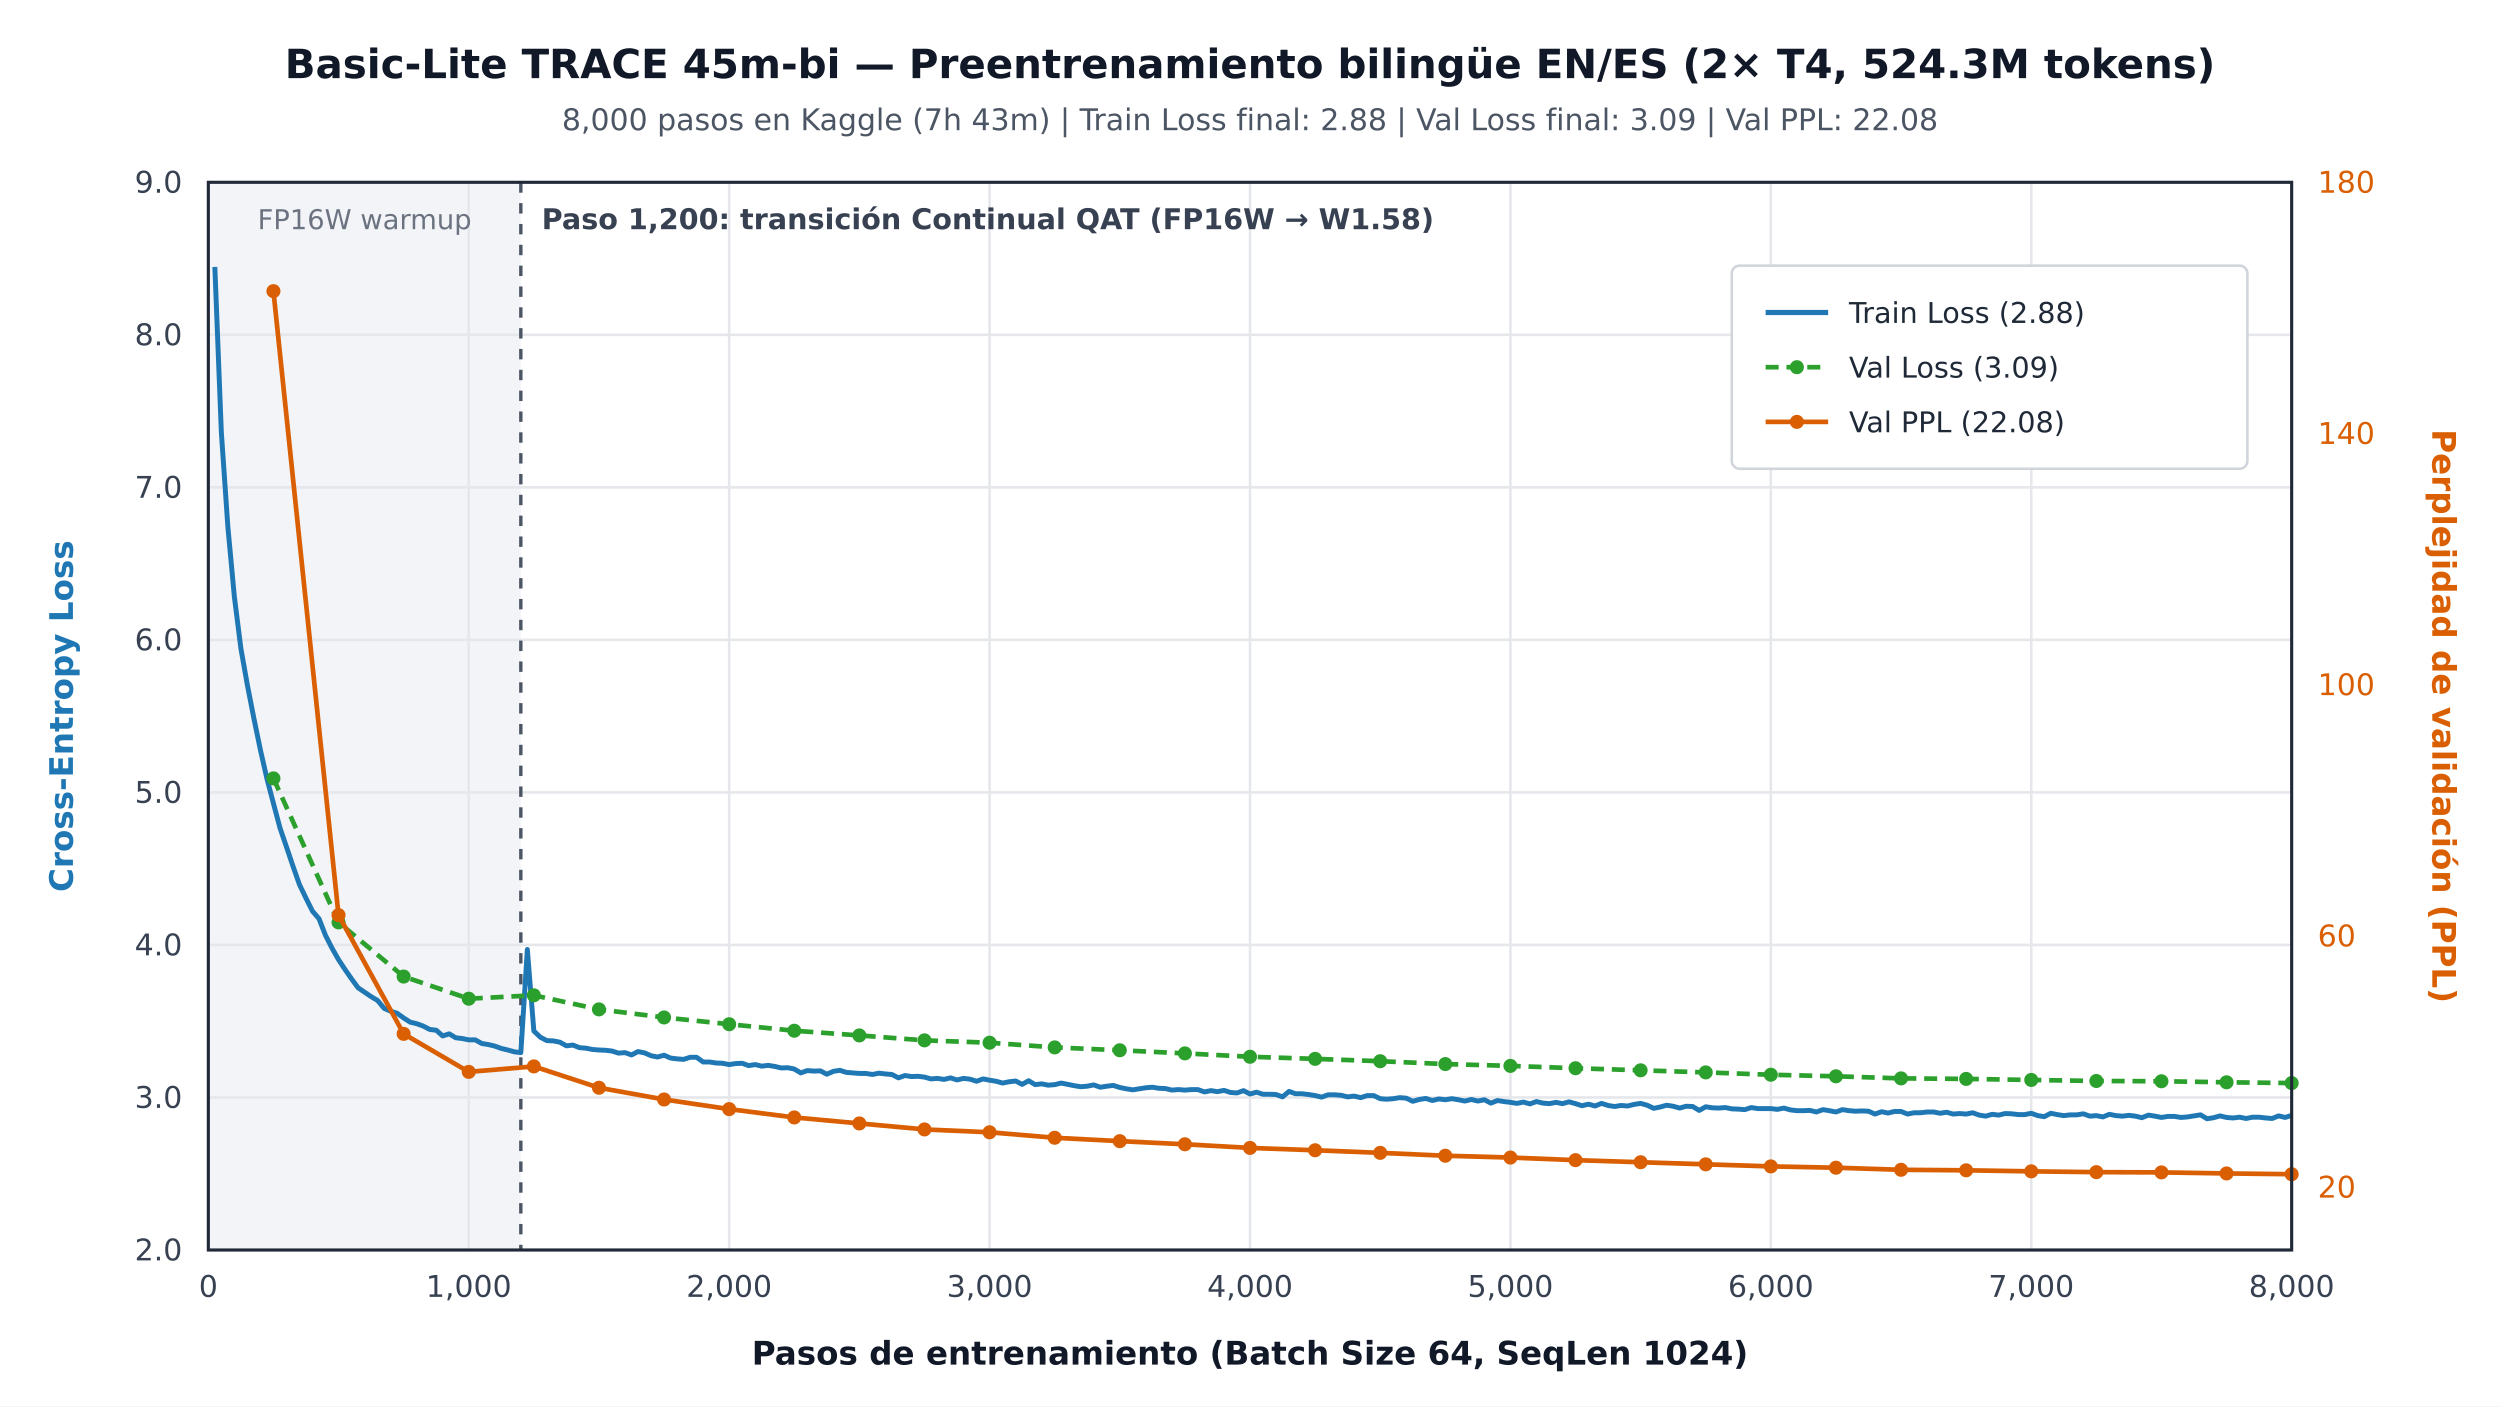
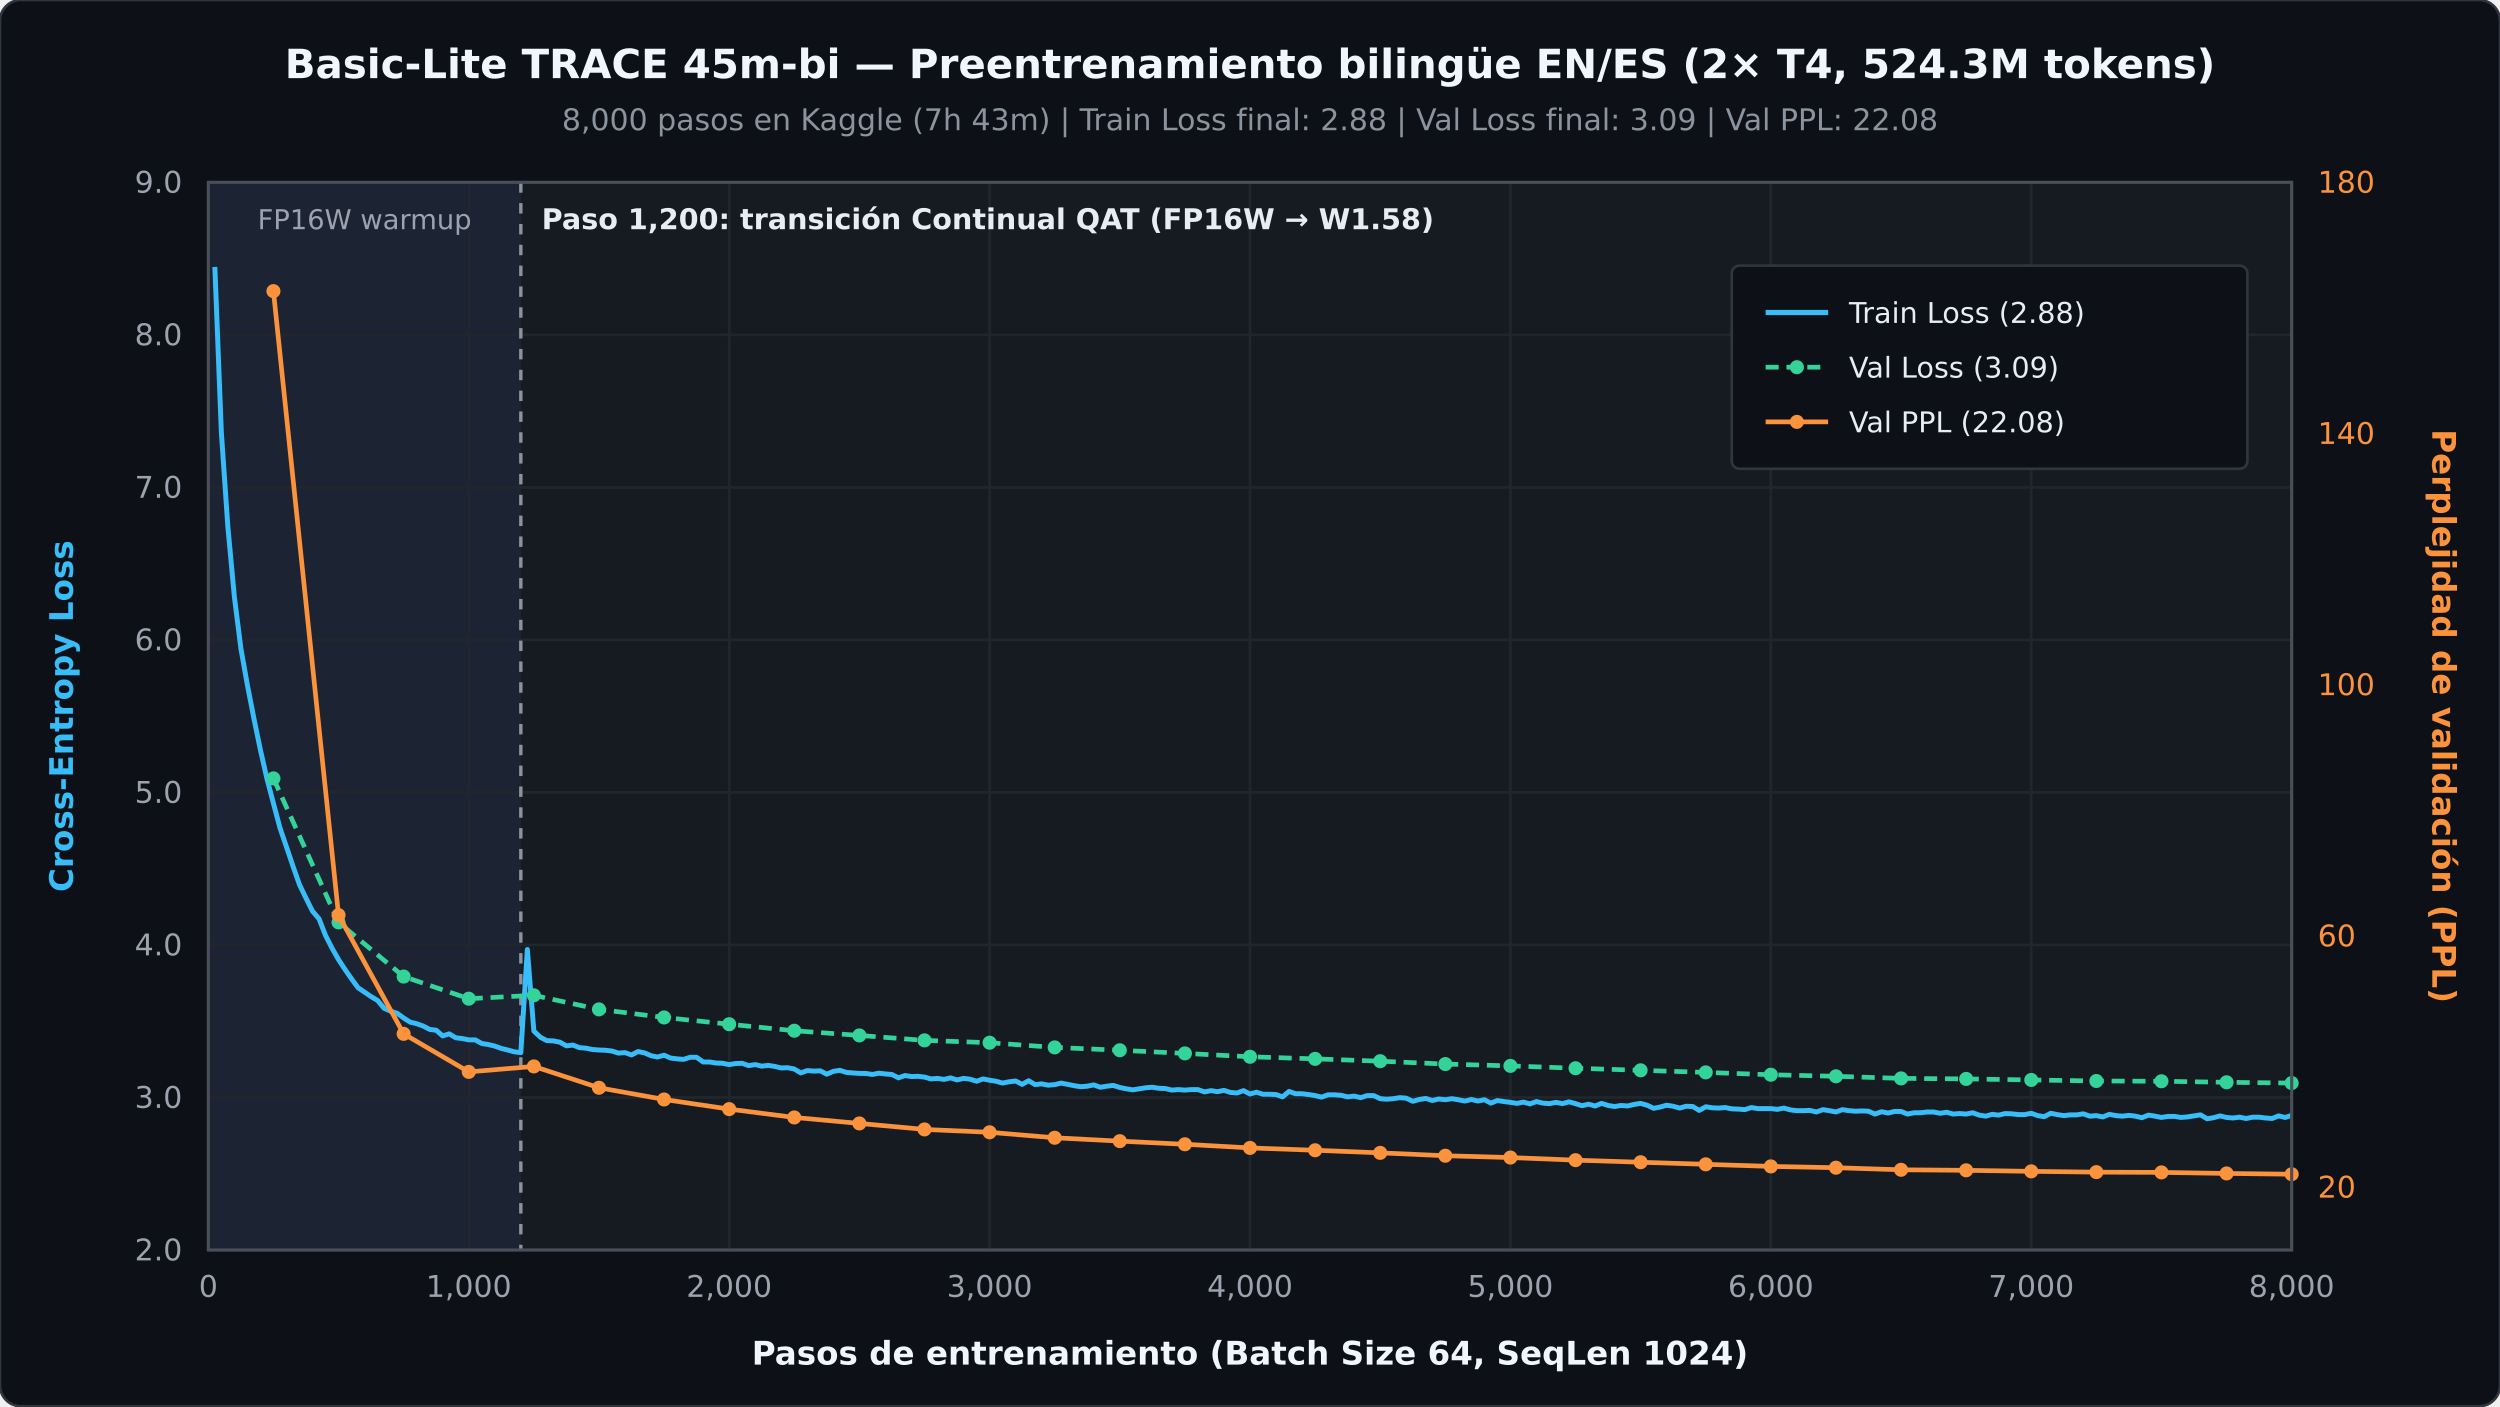
- <svg xmlns="http://www.w3.org/2000/svg" viewBox="0 0 960 540" width="100%" height="100%" style="background:#ffffff; font-family:'DejaVu Sans',Arial,Helvetica,sans-serif;">
-   <rect x="0" y="0" width="960" height="540" fill="#ffffff" />
-   <rect x="80" y="70" width="800" height="410" fill="#ffffff" />
-   <rect x="80" y="70" width="120.0" height="410" fill="#f2f4f8" />
-   <line x1="80" y1="480.0" x2="880" y2="480.0" stroke="#e5e7eb" stroke-width="1" />
-   <text x="70" y="484.0" fill="#374151" font-size="11.5" text-anchor="end">2.0</text>
-   <line x1="80" y1="421.429" x2="880" y2="421.429" stroke="#e5e7eb" stroke-width="1" />
-   <text x="70" y="425.429" fill="#374151" font-size="11.5" text-anchor="end">3.0</text>
-   <line x1="80" y1="362.857" x2="880" y2="362.857" stroke="#e5e7eb" stroke-width="1" />
-   <text x="70" y="366.857" fill="#374151" font-size="11.5" text-anchor="end">4.0</text>
-   <line x1="80" y1="304.286" x2="880" y2="304.286" stroke="#e5e7eb" stroke-width="1" />
-   <text x="70" y="308.286" fill="#374151" font-size="11.5" text-anchor="end">5.0</text>
-   <line x1="80" y1="245.714" x2="880" y2="245.714" stroke="#e5e7eb" stroke-width="1" />
-   <text x="70" y="249.714" fill="#374151" font-size="11.5" text-anchor="end">6.0</text>
-   <line x1="80" y1="187.143" x2="880" y2="187.143" stroke="#e5e7eb" stroke-width="1" />
-   <text x="70" y="191.143" fill="#374151" font-size="11.5" text-anchor="end">7.0</text>
-   <line x1="80" y1="128.571" x2="880" y2="128.571" stroke="#e5e7eb" stroke-width="1" />
-   <text x="70" y="132.571" fill="#374151" font-size="11.5" text-anchor="end">8.0</text>
-   <line x1="80" y1="70.0" x2="880" y2="70.0" stroke="#e5e7eb" stroke-width="1" />
-   <text x="70" y="74.0" fill="#374151" font-size="11.5" text-anchor="end">9.0</text>
-   <line x1="180.0" y1="70" x2="180.0" y2="480" stroke="#e5e7eb" stroke-width="1" />
-   <text x="80.0" y="498" fill="#374151" font-size="11.5" text-anchor="middle">0</text>
-   <text x="180.0" y="498" fill="#374151" font-size="11.5" text-anchor="middle">1,000</text>
-   <line x1="280.0" y1="70" x2="280.0" y2="480" stroke="#e5e7eb" stroke-width="1" />
-   <text x="280.0" y="498" fill="#374151" font-size="11.5" text-anchor="middle">2,000</text>
-   <line x1="380.0" y1="70" x2="380.0" y2="480" stroke="#e5e7eb" stroke-width="1" />
-   <text x="380.0" y="498" fill="#374151" font-size="11.5" text-anchor="middle">3,000</text>
-   <line x1="480.0" y1="70" x2="480.0" y2="480" stroke="#e5e7eb" stroke-width="1" />
-   <text x="480.0" y="498" fill="#374151" font-size="11.5" text-anchor="middle">4,000</text>
-   <line x1="580.0" y1="70" x2="580.0" y2="480" stroke="#e5e7eb" stroke-width="1" />
-   <text x="580.0" y="498" fill="#374151" font-size="11.5" text-anchor="middle">5,000</text>
-   <line x1="680.0" y1="70" x2="680.0" y2="480" stroke="#e5e7eb" stroke-width="1" />
-   <text x="680.0" y="498" fill="#374151" font-size="11.5" text-anchor="middle">6,000</text>
-   <line x1="780.0" y1="70" x2="780.0" y2="480" stroke="#e5e7eb" stroke-width="1" />
-   <text x="780.0" y="498" fill="#374151" font-size="11.5" text-anchor="middle">7,000</text>
-   <text x="880.0" y="498" fill="#374151" font-size="11.5" text-anchor="middle">8,000</text>
-   <text x="890" y="459.882" fill="#d95f02" font-size="11.5" text-anchor="start">20</text>
-   <text x="890" y="363.412" fill="#d95f02" font-size="11.5" text-anchor="start">60</text>
-   <text x="890" y="266.941" fill="#d95f02" font-size="11.5" text-anchor="start">100</text>
-   <text x="890" y="170.471" fill="#d95f02" font-size="11.5" text-anchor="start">140</text>
-   <text x="890" y="74.0" fill="#d95f02" font-size="11.5" text-anchor="start">180</text>
-   <line x1="200.0" y1="70" x2="200.0" y2="480" stroke="#4b5563" stroke-width="1.3" stroke-dasharray="4,4" />
-   <text x="140.0" y="88" fill="#6b7280" font-size="10.5" text-anchor="middle">FP16W warmup</text>
-   <text x="208.0" y="88" fill="#374151" font-size="11" font-weight="bold">Paso 1,200: transición Continual QAT (FP16W → W1.58)</text>
-   <polyline points="82.5,102.5 85.0,166.1 87.5,202.3 90.0,229.2 92.5,249.0 95.0,263.1 97.5,275.9 100.0,288.0 102.5,299.0 105.0,308.5 107.5,317.9 110.0,325.2 112.5,332.6 115.0,339.7 117.5,344.9 120.0,349.9 122.5,352.8 125.0,359.2 127.5,364.1 130.0,368.5 132.5,372.3 135.0,375.9 137.5,379.3 140.0,381.0 142.5,382.7 145.0,384.2 147.5,387.2 150.0,388.3 152.5,389.1 155.0,390.9 157.5,392.5 160.0,393.1 162.5,394.0 165.0,395.3 167.5,395.6 170.0,397.8 172.5,397.0 175.0,398.5 177.5,398.8 180.0,399.3 182.5,399.3 185.0,400.7 187.5,401.1 190.0,401.7 192.5,402.6 195.0,403.2 197.5,403.9 200.0,404.2 202.5,364.6 205.0,395.9 207.5,398.3 210.0,399.6 212.5,399.7 215.0,400.2 217.5,401.6 220.0,401.3 222.5,402.3 225.0,402.5 227.5,403.0 230.0,403.2 232.5,403.3 235.0,403.6 237.5,404.4 240.0,404.2 242.5,405.1 245.0,403.8 247.5,404.3 250.0,405.4 252.5,405.9 255.0,405.2 257.5,406.3 260.0,406.6 262.5,406.8 265.0,406.0 267.5,406.0 270.0,407.8 272.5,407.8 275.0,408.2 277.5,408.3 280.0,408.8 282.5,408.4 285.0,408.3 287.5,409.2 290.0,408.8 292.5,409.4 295.0,409.1 297.5,409.5 300.0,410.1 302.5,410.0 305.0,410.5 307.5,412.0 310.0,411.1 312.5,411.3 315.0,411.2 317.5,412.5 320.0,411.4 322.5,411.0 325.0,411.8 327.5,412.0 330.0,412.2 332.5,412.2 335.0,412.6 337.5,412.1 340.0,412.4 342.5,412.6 345.0,413.9 347.5,413.0 350.0,413.4 352.5,413.3 355.0,413.6 357.5,414.3 360.0,414.1 362.5,414.5 365.0,413.9 367.5,414.7 370.0,414.1 372.5,414.4 375.0,415.2 377.5,414.3 380.0,414.8 382.5,415.2 385.0,415.9 387.5,415.4 390.0,415.1 392.5,416.4 395.0,415.0 397.5,416.5 400.0,416.2 402.5,416.7 405.0,416.5 407.5,415.9 410.0,416.4 412.5,416.9 415.0,417.3 417.5,417.1 420.0,416.6 422.5,417.5 425.0,417.1 427.5,416.8 430.0,417.6 432.5,418.1 435.0,418.5 437.5,418.1 440.0,417.7 442.5,417.5 445.0,417.9 447.5,418.0 450.0,418.6 452.5,418.4 455.0,418.6 457.5,418.4 460.0,418.4 462.5,419.3 465.0,418.8 467.5,419.2 470.0,418.7 472.5,419.5 475.0,419.7 477.5,418.8 480.0,420.1 482.5,419.4 485.0,420.2 487.5,420.2 490.0,420.3 492.5,421.2 495.0,419.1 497.5,420.0 500.0,420.0 502.5,420.3 505.0,420.7 507.5,421.3 510.0,420.4 512.5,420.4 515.0,420.6 517.5,421.2 520.0,420.9 522.5,421.5 525.0,420.7 527.5,420.7 530.0,421.9 532.5,422.1 535.0,421.9 537.5,421.5 540.0,421.7 542.5,422.9 545.0,422.2 547.5,421.8 550.0,422.6 552.5,422.0 555.0,422.3 557.5,421.9 560.0,422.3 562.5,422.8 565.0,422.2 567.5,422.8 570.0,422.3 572.5,423.6 575.0,422.6 577.5,423.0 580.0,423.3 582.5,423.7 585.0,423.2 587.5,423.9 590.0,423.0 592.5,423.6 595.0,423.8 597.5,423.3 600.0,423.8 602.5,423.1 605.0,423.8 607.5,424.6 610.0,424.0 612.5,424.7 615.0,423.7 617.5,424.5 620.0,424.9 622.5,424.5 625.0,424.7 627.5,424.1 630.0,423.7 632.5,424.4 635.0,425.6 637.5,425.1 640.0,424.4 642.5,424.8 645.0,425.5 647.5,424.8 650.0,424.9 652.5,426.4 655.0,425.0 657.5,425.4 660.0,425.5 662.5,425.3 665.0,425.8 667.5,425.9 670.0,426.1 672.5,425.3 675.0,425.7 677.5,425.7 680.0,425.7 682.5,426.0 685.0,425.5 687.5,426.2 690.0,426.5 692.5,426.5 695.0,426.4 697.5,427.0 700.0,426.1 702.5,426.5 705.0,427.0 707.5,426.1 710.0,426.5 712.5,426.7 715.0,426.6 717.5,426.7 720.0,427.8 722.5,426.9 725.0,427.4 727.5,426.8 730.0,426.8 732.5,427.8 735.0,427.3 737.5,427.3 740.0,427.0 742.5,427.0 745.0,427.5 747.5,427.1 750.0,427.8 752.5,427.6 755.0,427.8 757.5,427.3 760.0,428.2 762.5,428.6 765.0,427.9 767.5,428.2 770.0,427.6 772.5,427.7 775.0,428.0 777.5,428.0 780.0,427.5 782.5,428.4 785.0,428.8 787.5,427.5 790.0,428.0 792.5,428.4 795.0,428.1 797.5,428.1 800.0,427.7 802.5,428.6 805.0,428.4 807.5,428.9 810.0,427.9 812.5,428.4 815.0,428.6 817.5,428.3 820.0,428.6 822.5,429.2 825.0,428.2 827.5,428.6 830.0,429.1 832.5,428.7 835.0,428.7 837.5,429.1 840.0,428.9 842.5,428.5 845.0,428.1 847.5,429.6 850.0,429.2 852.5,428.5 855.0,429.1 857.5,429.3 860.0,429.0 862.5,429.5 865.0,429.0 867.5,429.0 870.0,429.3 872.5,429.5 875.0,428.5 877.5,429.1 880.0,428.3" fill="none" stroke="#1f77b4" stroke-width="1.9" stroke-linejoin="round" />
-   <polyline points="105.0,298.9 130.0,354.2 155.0,375.0 180.0,383.5 205.0,382.2 230.0,387.6 255.0,390.7 280.0,393.3 305.0,395.8 330.0,397.6 355.0,399.5 380.0,400.4 405.0,402.2 430.0,403.3 455.0,404.5 480.0,405.8 505.0,406.6 530.0,407.5 555.0,408.6 580.0,409.3 605.0,410.2 630.0,411.0 655.0,411.8 680.0,412.7 705.0,413.3 730.0,414.1 755.0,414.3 780.0,414.7 805.0,415.1 830.0,415.2 855.0,415.6 880.0,415.9" fill="none" stroke="#2ca02c" stroke-width="1.8" stroke-dasharray="5,3" stroke-linejoin="round" />
-   <g fill="#2ca02c">
+ <svg xmlns="http://www.w3.org/2000/svg" viewBox="0 0 960 540" width="100%" height="100%" style="background:#0d1117; font-family:'DejaVu Sans',Arial,Helvetica,sans-serif;">
+   <rect x="0" y="0" width="960" height="540" rx="8" fill="#0d1117" stroke="#30363d" stroke-width="1" />
+   <rect x="80" y="70" width="800" height="410" fill="#161b22" />
+   <rect x="80" y="70" width="120.0" height="410" fill="#1c2433" />
+   <line x1="80" y1="480.0" x2="880" y2="480.0" stroke="#21262d" stroke-width="1" />
+   <text x="70" y="484.0" fill="#9ca3af" font-size="11.5" text-anchor="end">2.0</text>
+   <line x1="80" y1="421.429" x2="880" y2="421.429" stroke="#21262d" stroke-width="1" />
+   <text x="70" y="425.429" fill="#9ca3af" font-size="11.5" text-anchor="end">3.0</text>
+   <line x1="80" y1="362.857" x2="880" y2="362.857" stroke="#21262d" stroke-width="1" />
+   <text x="70" y="366.857" fill="#9ca3af" font-size="11.5" text-anchor="end">4.0</text>
+   <line x1="80" y1="304.286" x2="880" y2="304.286" stroke="#21262d" stroke-width="1" />
+   <text x="70" y="308.286" fill="#9ca3af" font-size="11.5" text-anchor="end">5.0</text>
+   <line x1="80" y1="245.714" x2="880" y2="245.714" stroke="#21262d" stroke-width="1" />
+   <text x="70" y="249.714" fill="#9ca3af" font-size="11.5" text-anchor="end">6.0</text>
+   <line x1="80" y1="187.143" x2="880" y2="187.143" stroke="#21262d" stroke-width="1" />
+   <text x="70" y="191.143" fill="#9ca3af" font-size="11.5" text-anchor="end">7.0</text>
+   <line x1="80" y1="128.571" x2="880" y2="128.571" stroke="#21262d" stroke-width="1" />
+   <text x="70" y="132.571" fill="#9ca3af" font-size="11.5" text-anchor="end">8.0</text>
+   <line x1="80" y1="70.0" x2="880" y2="70.0" stroke="#21262d" stroke-width="1" />
+   <text x="70" y="74.0" fill="#9ca3af" font-size="11.5" text-anchor="end">9.0</text>
+   <line x1="180.0" y1="70" x2="180.0" y2="480" stroke="#21262d" stroke-width="1" />
+   <text x="80.0" y="498" fill="#9ca3af" font-size="11.5" text-anchor="middle">0</text>
+   <text x="180.0" y="498" fill="#9ca3af" font-size="11.5" text-anchor="middle">1,000</text>
+   <line x1="280.0" y1="70" x2="280.0" y2="480" stroke="#21262d" stroke-width="1" />
+   <text x="280.0" y="498" fill="#9ca3af" font-size="11.5" text-anchor="middle">2,000</text>
+   <line x1="380.0" y1="70" x2="380.0" y2="480" stroke="#21262d" stroke-width="1" />
+   <text x="380.0" y="498" fill="#9ca3af" font-size="11.5" text-anchor="middle">3,000</text>
+   <line x1="480.0" y1="70" x2="480.0" y2="480" stroke="#21262d" stroke-width="1" />
+   <text x="480.0" y="498" fill="#9ca3af" font-size="11.5" text-anchor="middle">4,000</text>
+   <line x1="580.0" y1="70" x2="580.0" y2="480" stroke="#21262d" stroke-width="1" />
+   <text x="580.0" y="498" fill="#9ca3af" font-size="11.5" text-anchor="middle">5,000</text>
+   <line x1="680.0" y1="70" x2="680.0" y2="480" stroke="#21262d" stroke-width="1" />
+   <text x="680.0" y="498" fill="#9ca3af" font-size="11.5" text-anchor="middle">6,000</text>
+   <line x1="780.0" y1="70" x2="780.0" y2="480" stroke="#21262d" stroke-width="1" />
+   <text x="780.0" y="498" fill="#9ca3af" font-size="11.5" text-anchor="middle">7,000</text>
+   <text x="880.0" y="498" fill="#9ca3af" font-size="11.5" text-anchor="middle">8,000</text>
+   <text x="890" y="459.882" fill="#fb923c" font-size="11.5" text-anchor="start">20</text>
+   <text x="890" y="363.412" fill="#fb923c" font-size="11.5" text-anchor="start">60</text>
+   <text x="890" y="266.941" fill="#fb923c" font-size="11.5" text-anchor="start">100</text>
+   <text x="890" y="170.471" fill="#fb923c" font-size="11.5" text-anchor="start">140</text>
+   <text x="890" y="74.0" fill="#fb923c" font-size="11.5" text-anchor="start">180</text>
+   <line x1="200.0" y1="70" x2="200.0" y2="480" stroke="#8b949e" stroke-width="1.3" stroke-dasharray="4,4" />
+   <text x="140.0" y="88" fill="#9ca3af" font-size="10.5" text-anchor="middle">FP16W warmup</text>
+   <text x="208.0" y="88" fill="#e6edf3" font-size="11" font-weight="bold">Paso 1,200: transición Continual QAT (FP16W → W1.58)</text>
+   <polyline points="82.5,102.5 85.0,166.1 87.5,202.3 90.0,229.2 92.5,249.0 95.0,263.1 97.5,275.9 100.0,288.0 102.5,299.0 105.0,308.5 107.5,317.9 110.0,325.2 112.5,332.6 115.0,339.7 117.5,344.9 120.0,349.9 122.5,352.8 125.0,359.2 127.5,364.1 130.0,368.5 132.5,372.3 135.0,375.9 137.5,379.3 140.0,381.0 142.5,382.7 145.0,384.2 147.5,387.2 150.0,388.3 152.5,389.1 155.0,390.9 157.5,392.5 160.0,393.1 162.5,394.0 165.0,395.3 167.5,395.6 170.0,397.8 172.5,397.0 175.0,398.5 177.5,398.8 180.0,399.3 182.5,399.3 185.0,400.7 187.5,401.1 190.0,401.7 192.5,402.6 195.0,403.2 197.5,403.9 200.0,404.2 202.5,364.6 205.0,395.9 207.5,398.3 210.0,399.6 212.5,399.7 215.0,400.2 217.5,401.6 220.0,401.3 222.5,402.3 225.0,402.5 227.5,403.0 230.0,403.2 232.5,403.3 235.0,403.6 237.5,404.4 240.0,404.2 242.5,405.1 245.0,403.8 247.5,404.3 250.0,405.4 252.5,405.9 255.0,405.2 257.5,406.3 260.0,406.6 262.5,406.8 265.0,406.0 267.5,406.0 270.0,407.8 272.5,407.8 275.0,408.2 277.5,408.3 280.0,408.8 282.5,408.4 285.0,408.3 287.5,409.2 290.0,408.8 292.5,409.4 295.0,409.1 297.5,409.5 300.0,410.1 302.5,410.0 305.0,410.5 307.5,412.0 310.0,411.1 312.5,411.3 315.0,411.2 317.5,412.5 320.0,411.4 322.5,411.0 325.0,411.8 327.5,412.0 330.0,412.2 332.5,412.2 335.0,412.6 337.5,412.1 340.0,412.4 342.5,412.6 345.0,413.9 347.5,413.0 350.0,413.4 352.5,413.3 355.0,413.6 357.5,414.3 360.0,414.1 362.5,414.5 365.0,413.9 367.5,414.7 370.0,414.1 372.5,414.4 375.0,415.2 377.5,414.3 380.0,414.8 382.5,415.2 385.0,415.9 387.5,415.4 390.0,415.1 392.5,416.4 395.0,415.0 397.5,416.5 400.0,416.2 402.5,416.7 405.0,416.5 407.5,415.9 410.0,416.4 412.5,416.9 415.0,417.3 417.5,417.1 420.0,416.6 422.5,417.5 425.0,417.1 427.5,416.8 430.0,417.6 432.5,418.1 435.0,418.5 437.5,418.1 440.0,417.7 442.5,417.5 445.0,417.9 447.5,418.0 450.0,418.6 452.5,418.4 455.0,418.6 457.5,418.4 460.0,418.4 462.5,419.3 465.0,418.8 467.5,419.2 470.0,418.7 472.5,419.5 475.0,419.7 477.5,418.8 480.0,420.1 482.5,419.4 485.0,420.2 487.5,420.2 490.0,420.3 492.5,421.2 495.0,419.1 497.5,420.0 500.0,420.0 502.5,420.3 505.0,420.7 507.5,421.3 510.0,420.4 512.5,420.4 515.0,420.6 517.5,421.2 520.0,420.9 522.5,421.5 525.0,420.7 527.5,420.7 530.0,421.9 532.5,422.1 535.0,421.9 537.5,421.5 540.0,421.7 542.5,422.9 545.0,422.2 547.5,421.8 550.0,422.6 552.5,422.0 555.0,422.3 557.5,421.9 560.0,422.3 562.5,422.8 565.0,422.2 567.5,422.8 570.0,422.3 572.5,423.6 575.0,422.6 577.5,423.0 580.0,423.3 582.5,423.7 585.0,423.2 587.5,423.9 590.0,423.0 592.5,423.6 595.0,423.8 597.5,423.3 600.0,423.8 602.5,423.1 605.0,423.8 607.5,424.6 610.0,424.0 612.5,424.7 615.0,423.7 617.5,424.5 620.0,424.9 622.5,424.5 625.0,424.7 627.5,424.1 630.0,423.7 632.5,424.4 635.0,425.6 637.5,425.1 640.0,424.4 642.5,424.8 645.0,425.5 647.5,424.8 650.0,424.9 652.5,426.4 655.0,425.0 657.5,425.4 660.0,425.5 662.5,425.3 665.0,425.8 667.5,425.9 670.0,426.1 672.5,425.3 675.0,425.7 677.5,425.7 680.0,425.7 682.5,426.0 685.0,425.5 687.5,426.2 690.0,426.5 692.5,426.5 695.0,426.4 697.5,427.0 700.0,426.1 702.5,426.5 705.0,427.0 707.5,426.1 710.0,426.5 712.5,426.7 715.0,426.6 717.5,426.7 720.0,427.8 722.5,426.9 725.0,427.4 727.5,426.8 730.0,426.8 732.5,427.8 735.0,427.3 737.5,427.3 740.0,427.0 742.5,427.0 745.0,427.5 747.5,427.1 750.0,427.8 752.5,427.6 755.0,427.8 757.5,427.3 760.0,428.2 762.5,428.6 765.0,427.9 767.5,428.2 770.0,427.6 772.5,427.7 775.0,428.0 777.5,428.0 780.0,427.5 782.5,428.4 785.0,428.8 787.5,427.5 790.0,428.0 792.5,428.4 795.0,428.1 797.5,428.1 800.0,427.7 802.5,428.6 805.0,428.4 807.5,428.9 810.0,427.9 812.5,428.4 815.0,428.6 817.5,428.3 820.0,428.6 822.5,429.2 825.0,428.2 827.5,428.6 830.0,429.1 832.5,428.7 835.0,428.7 837.5,429.1 840.0,428.9 842.5,428.5 845.0,428.1 847.5,429.6 850.0,429.2 852.5,428.5 855.0,429.1 857.5,429.3 860.0,429.0 862.5,429.5 865.0,429.0 867.5,429.0 870.0,429.3 872.5,429.5 875.0,428.5 877.5,429.1 880.0,428.3" fill="none" stroke="#38bdf8" stroke-width="1.9" stroke-linejoin="round" />
+   <polyline points="105.0,298.9 130.0,354.2 155.0,375.0 180.0,383.5 205.0,382.2 230.0,387.6 255.0,390.7 280.0,393.3 305.0,395.8 330.0,397.6 355.0,399.5 380.0,400.4 405.0,402.2 430.0,403.3 455.0,404.5 480.0,405.8 505.0,406.6 530.0,407.5 555.0,408.6 580.0,409.3 605.0,410.2 630.0,411.0 655.0,411.8 680.0,412.7 705.0,413.3 730.0,414.1 755.0,414.3 780.0,414.7 805.0,415.1 830.0,415.2 855.0,415.6 880.0,415.9" fill="none" stroke="#34d399" stroke-width="1.8" stroke-dasharray="5,3" stroke-linejoin="round" />
+   <g fill="#34d399">
    <circle cx="105.0" cy="298.9" r="2.7" />
    <circle cx="130.0" cy="354.2" r="2.7" />
    <circle cx="155.0" cy="375.0" r="2.7" />
    <circle cx="180.0" cy="383.5" r="2.7" />
    <circle cx="205.0" cy="382.2" r="2.7" />
    <circle cx="230.0" cy="387.6" r="2.7" />
    <circle cx="255.0" cy="390.7" r="2.7" />
    <circle cx="280.0" cy="393.3" r="2.7" />
    <circle cx="305.0" cy="395.8" r="2.7" />
    <circle cx="330.0" cy="397.6" r="2.7" />
    <circle cx="355.0" cy="399.5" r="2.7" />
    <circle cx="380.0" cy="400.4" r="2.7" />
    <circle cx="405.0" cy="402.2" r="2.7" />
    <circle cx="430.0" cy="403.3" r="2.7" />
    <circle cx="455.0" cy="404.5" r="2.7" />
    <circle cx="480.0" cy="405.8" r="2.7" />
    <circle cx="505.0" cy="406.6" r="2.7" />
    <circle cx="530.0" cy="407.5" r="2.7" />
    <circle cx="555.0" cy="408.6" r="2.7" />
    <circle cx="580.0" cy="409.3" r="2.7" />
    <circle cx="605.0" cy="410.2" r="2.7" />
    <circle cx="630.0" cy="411.0" r="2.7" />
    <circle cx="655.0" cy="411.8" r="2.7" />
    <circle cx="680.0" cy="412.7" r="2.7" />
    <circle cx="705.0" cy="413.3" r="2.7" />
    <circle cx="730.0" cy="414.1" r="2.7" />
    <circle cx="755.0" cy="414.3" r="2.7" />
    <circle cx="780.0" cy="414.7" r="2.7" />
    <circle cx="805.0" cy="415.1" r="2.7" />
    <circle cx="830.0" cy="415.2" r="2.7" />
    <circle cx="855.0" cy="415.6" r="2.7" />
    <circle cx="880.0" cy="415.9" r="2.7" />
  </g>
-   <polyline points="105.0,111.8 130.0,351.4 155.0,397.0 180.0,411.6 205.0,409.5 230.0,417.7 255.0,422.2 280.0,425.9 305.0,429.1 330.0,431.4 355.0,433.7 380.0,434.8 405.0,436.9 430.0,438.2 455.0,439.4 480.0,440.8 505.0,441.7 530.0,442.7 555.0,443.8 580.0,444.5 605.0,445.5 630.0,446.3 655.0,447.1 680.0,447.9 705.0,448.4 730.0,449.2 755.0,449.4 780.0,449.8 805.0,450.1 830.0,450.2 855.0,450.6 880.0,450.9" fill="none" stroke="#d95f02" stroke-width="1.8" stroke-linejoin="round" />
-   <g fill="#d95f02">
+   <polyline points="105.0,111.8 130.0,351.4 155.0,397.0 180.0,411.6 205.0,409.5 230.0,417.7 255.0,422.2 280.0,425.9 305.0,429.1 330.0,431.4 355.0,433.7 380.0,434.8 405.0,436.9 430.0,438.2 455.0,439.4 480.0,440.8 505.0,441.7 530.0,442.7 555.0,443.8 580.0,444.5 605.0,445.5 630.0,446.3 655.0,447.1 680.0,447.9 705.0,448.4 730.0,449.2 755.0,449.4 780.0,449.8 805.0,450.1 830.0,450.2 855.0,450.6 880.0,450.9" fill="none" stroke="#fb923c" stroke-width="1.8" stroke-linejoin="round" />
+   <g fill="#fb923c">
    <circle cx="105.0" cy="111.8" r="2.7" />
    <circle cx="130.0" cy="351.4" r="2.7" />
    <circle cx="155.0" cy="397.0" r="2.7" />
    <circle cx="180.0" cy="411.6" r="2.7" />
    <circle cx="205.0" cy="409.5" r="2.7" />
    <circle cx="230.0" cy="417.7" r="2.7" />
    <circle cx="255.0" cy="422.2" r="2.7" />
    <circle cx="280.0" cy="425.9" r="2.7" />
    <circle cx="305.0" cy="429.1" r="2.7" />
    <circle cx="330.0" cy="431.4" r="2.7" />
    <circle cx="355.0" cy="433.7" r="2.7" />
    <circle cx="380.0" cy="434.8" r="2.7" />
    <circle cx="405.0" cy="436.9" r="2.7" />
    <circle cx="430.0" cy="438.2" r="2.7" />
    <circle cx="455.0" cy="439.4" r="2.7" />
    <circle cx="480.0" cy="440.8" r="2.7" />
    <circle cx="505.0" cy="441.7" r="2.7" />
    <circle cx="530.0" cy="442.7" r="2.7" />
    <circle cx="555.0" cy="443.8" r="2.7" />
    <circle cx="580.0" cy="444.5" r="2.7" />
    <circle cx="605.0" cy="445.5" r="2.7" />
    <circle cx="630.0" cy="446.3" r="2.7" />
    <circle cx="655.0" cy="447.1" r="2.7" />
    <circle cx="680.0" cy="447.9" r="2.7" />
    <circle cx="705.0" cy="448.4" r="2.7" />
    <circle cx="730.0" cy="449.2" r="2.7" />
    <circle cx="755.0" cy="449.4" r="2.7" />
    <circle cx="780.0" cy="449.8" r="2.7" />
    <circle cx="805.0" cy="450.1" r="2.7" />
    <circle cx="830.0" cy="450.2" r="2.7" />
    <circle cx="855.0" cy="450.6" r="2.7" />
    <circle cx="880.0" cy="450.9" r="2.7" />
  </g>
-   <rect x="80" y="70" width="800" height="410" fill="none" stroke="#1f2937" stroke-width="1.2" />
-   <text x="480.0" y="524" fill="#111827" font-size="12.5" font-weight="bold" text-anchor="middle">Pasos de entrenamiento (Batch Size 64, SeqLen 1024)</text>
-   <text x="28" y="275.0" fill="#1f77b4" font-size="12.5" font-weight="bold" text-anchor="middle" transform="rotate(-90 28 275.0)">Cross-Entropy Loss</text>
-   <text x="934" y="275.0" fill="#d95f02" font-size="12.5" font-weight="bold" text-anchor="middle" transform="rotate(90 934 275.0)">Perplejidad de validación (PPL)</text>
-   <text x="480.0" y="30" fill="#111827" font-size="15.5" font-weight="bold" text-anchor="middle">Basic-Lite TRACE 45m-bi — Preentrenamiento bilingüe EN/ES (2× T4, 524.3M tokens)</text>
-   <text x="480.0" y="50" fill="#4b5563" font-size="11.5" text-anchor="middle">8,000 pasos en Kaggle (7h 43m)  |  Train Loss final: 2.88  |  Val Loss final: 3.09  |  Val PPL: 22.08</text>
-   <rect x="665" y="102" width="198" height="78" rx="3" fill="#ffffff" stroke="#d1d5db" stroke-width="1" />
-   <line x1="678" y1="120" x2="702" y2="120" stroke="#1f77b4" stroke-width="2" />
-   <text x="710" y="124" fill="#1f2937" font-size="11">Train Loss (2.88)</text>
-   <line x1="678" y1="141" x2="702" y2="141" stroke="#2ca02c" stroke-width="1.8" stroke-dasharray="5,3" />
-   <circle cx="690" cy="141" r="2.7" fill="#2ca02c" />
-   <text x="710" y="145" fill="#1f2937" font-size="11">Val Loss (3.09)</text>
-   <line x1="678" y1="162" x2="702" y2="162" stroke="#d95f02" stroke-width="1.8" />
-   <circle cx="690" cy="162" r="2.7" fill="#d95f02" />
-   <text x="710" y="166" fill="#1f2937" font-size="11">Val PPL (22.08)</text>
+   <rect x="80" y="70" width="800" height="410" fill="none" stroke="#484f58" stroke-width="1.2" />
+   <text x="480.0" y="524" fill="#f0f6fc" font-size="12.5" font-weight="bold" text-anchor="middle">Pasos de entrenamiento (Batch Size 64, SeqLen 1024)</text>
+   <text x="28" y="275.0" fill="#38bdf8" font-size="12.5" font-weight="bold" text-anchor="middle" transform="rotate(-90 28 275.0)">Cross-Entropy Loss</text>
+   <text x="934" y="275.0" fill="#fb923c" font-size="12.5" font-weight="bold" text-anchor="middle" transform="rotate(90 934 275.0)">Perplejidad de validación (PPL)</text>
+   <text x="480.0" y="30" fill="#f0f6fc" font-size="15.5" font-weight="bold" text-anchor="middle">Basic-Lite TRACE 45m-bi — Preentrenamiento bilingüe EN/ES (2× T4, 524.3M tokens)</text>
+   <text x="480.0" y="50" fill="#8b949e" font-size="11.5" text-anchor="middle">8,000 pasos en Kaggle (7h 43m)  |  Train Loss final: 2.88  |  Val Loss final: 3.09  |  Val PPL: 22.08</text>
+   <rect x="665" y="102" width="198" height="78" rx="3" fill="#0d1117" stroke="#30363d" stroke-width="1" />
+   <line x1="678" y1="120" x2="702" y2="120" stroke="#38bdf8" stroke-width="2" />
+   <text x="710" y="124" fill="#e6edf3" font-size="11">Train Loss (2.88)</text>
+   <line x1="678" y1="141" x2="702" y2="141" stroke="#34d399" stroke-width="1.8" stroke-dasharray="5,3" />
+   <circle cx="690" cy="141" r="2.7" fill="#34d399" />
+   <text x="710" y="145" fill="#e6edf3" font-size="11">Val Loss (3.09)</text>
+   <line x1="678" y1="162" x2="702" y2="162" stroke="#fb923c" stroke-width="1.8" />
+   <circle cx="690" cy="162" r="2.7" fill="#fb923c" />
+   <text x="710" y="166" fill="#e6edf3" font-size="11">Val PPL (22.08)</text>
</svg>
